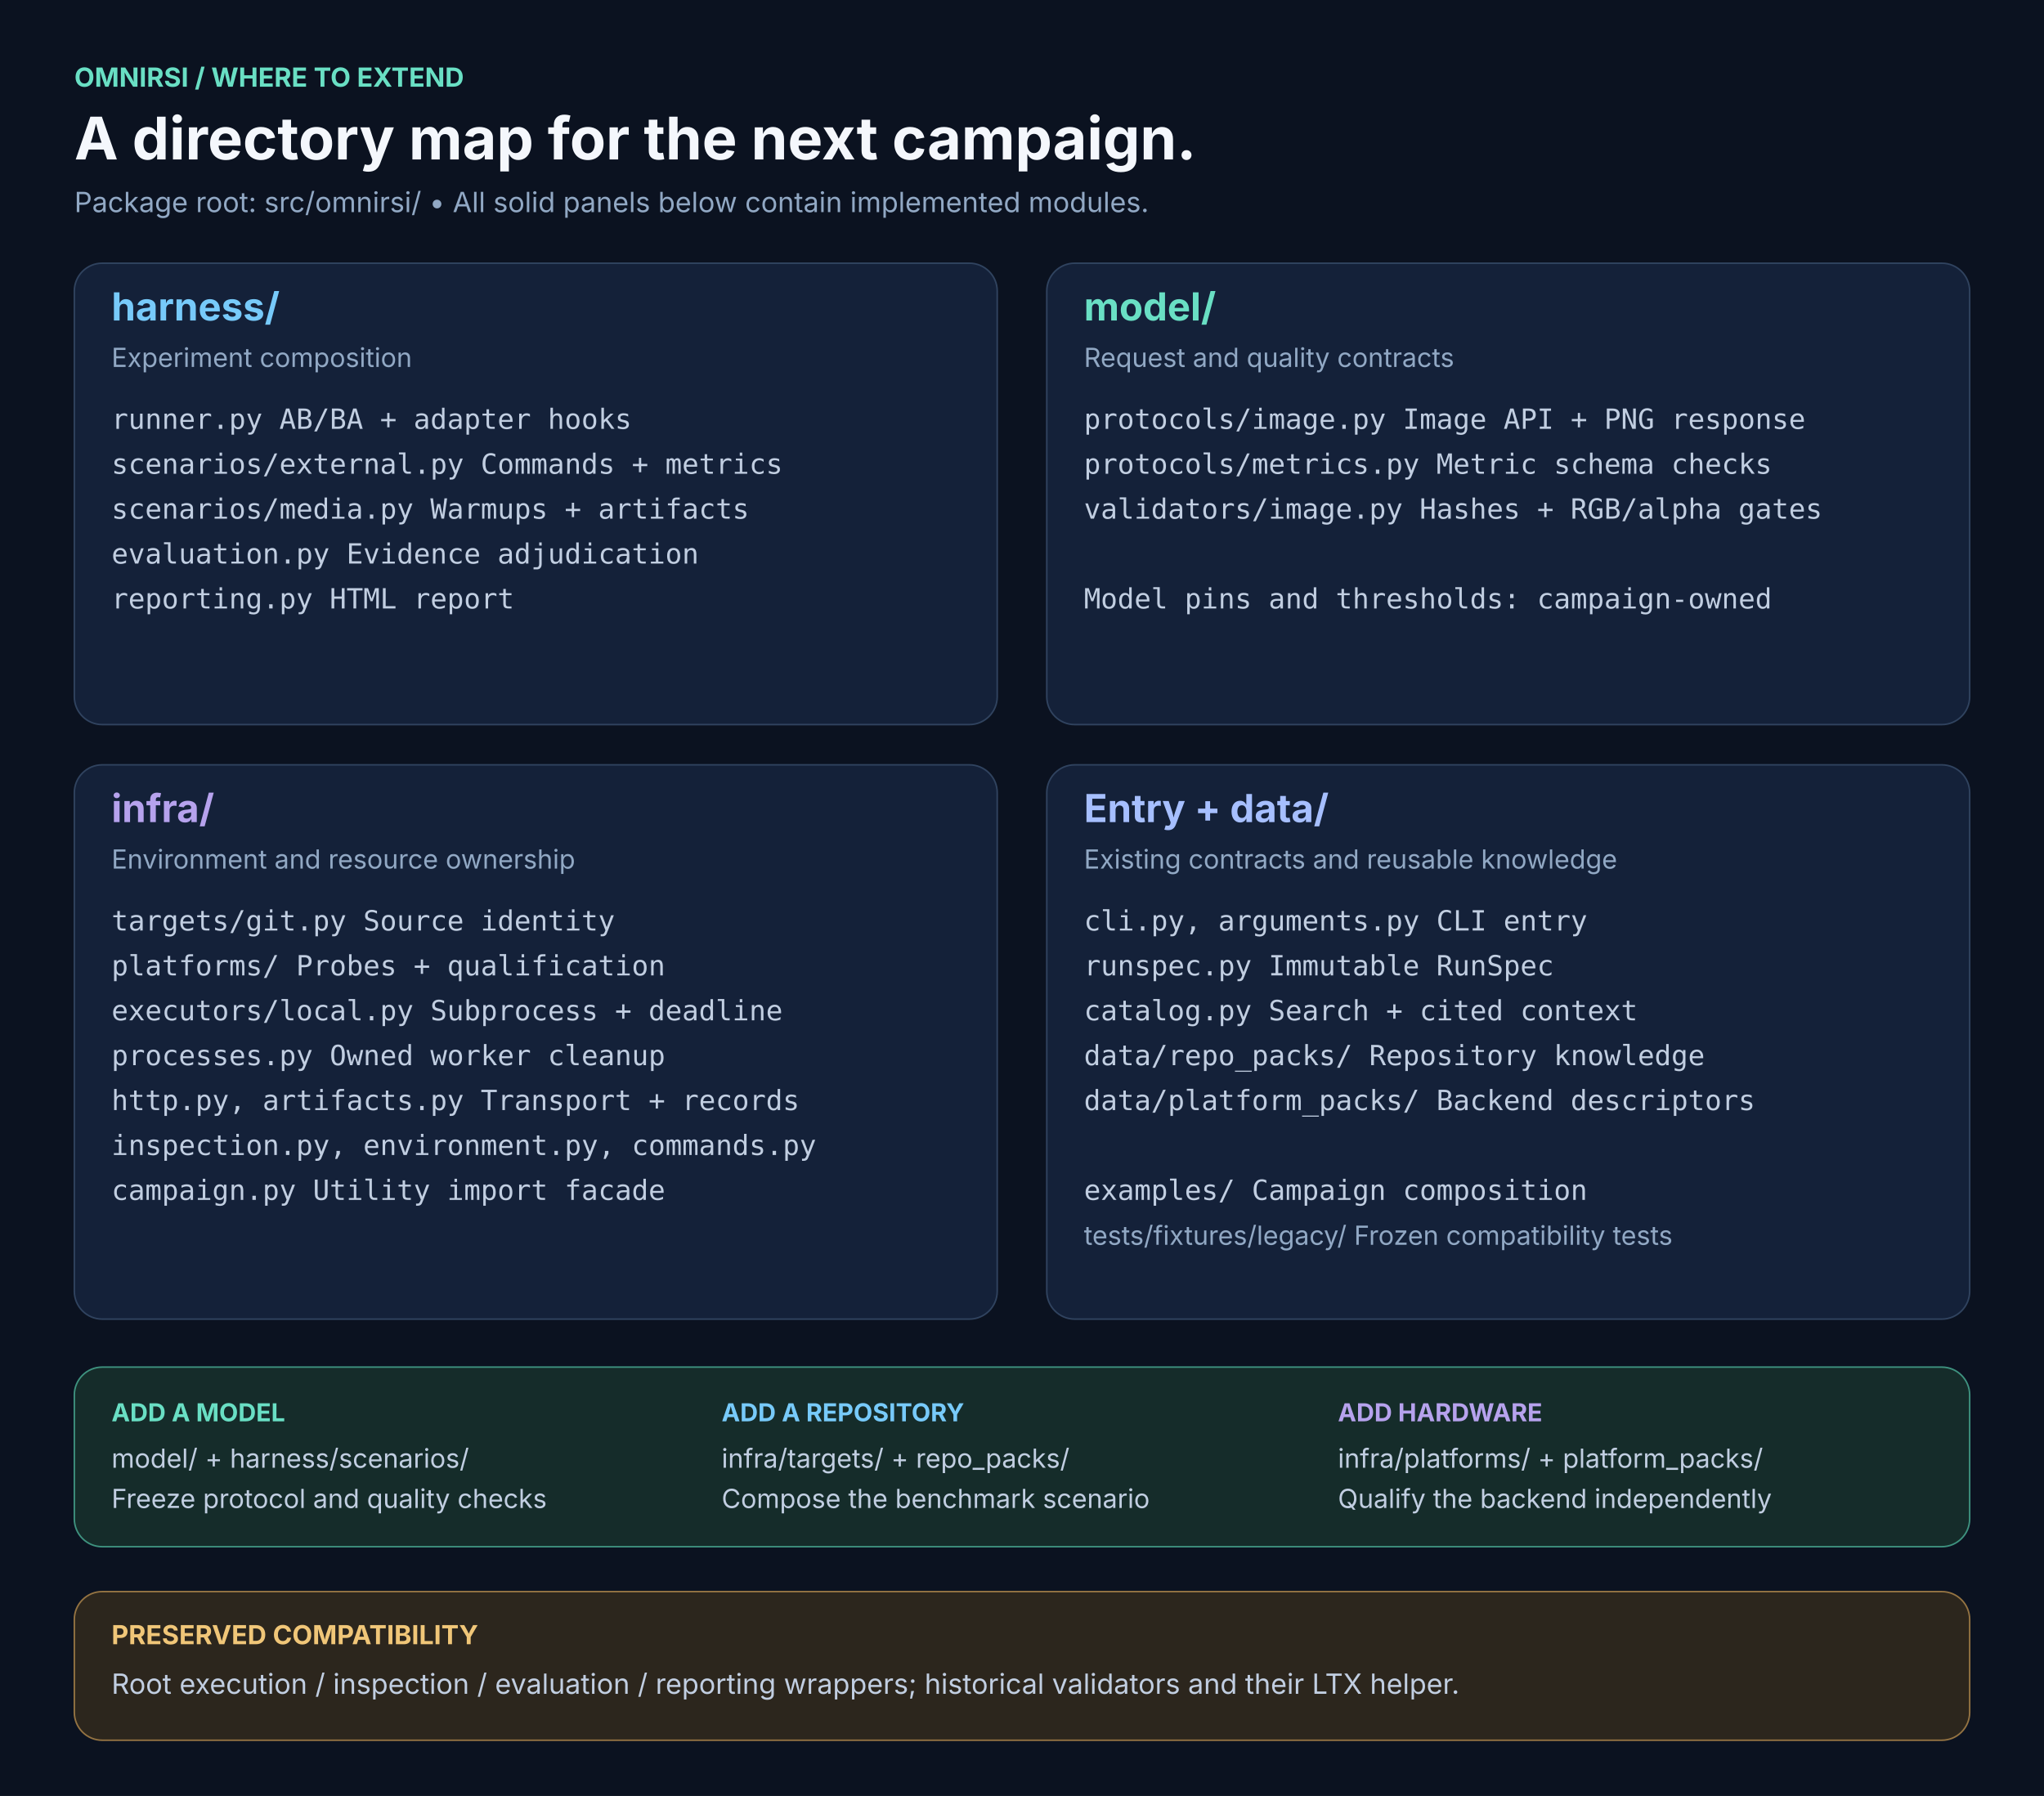
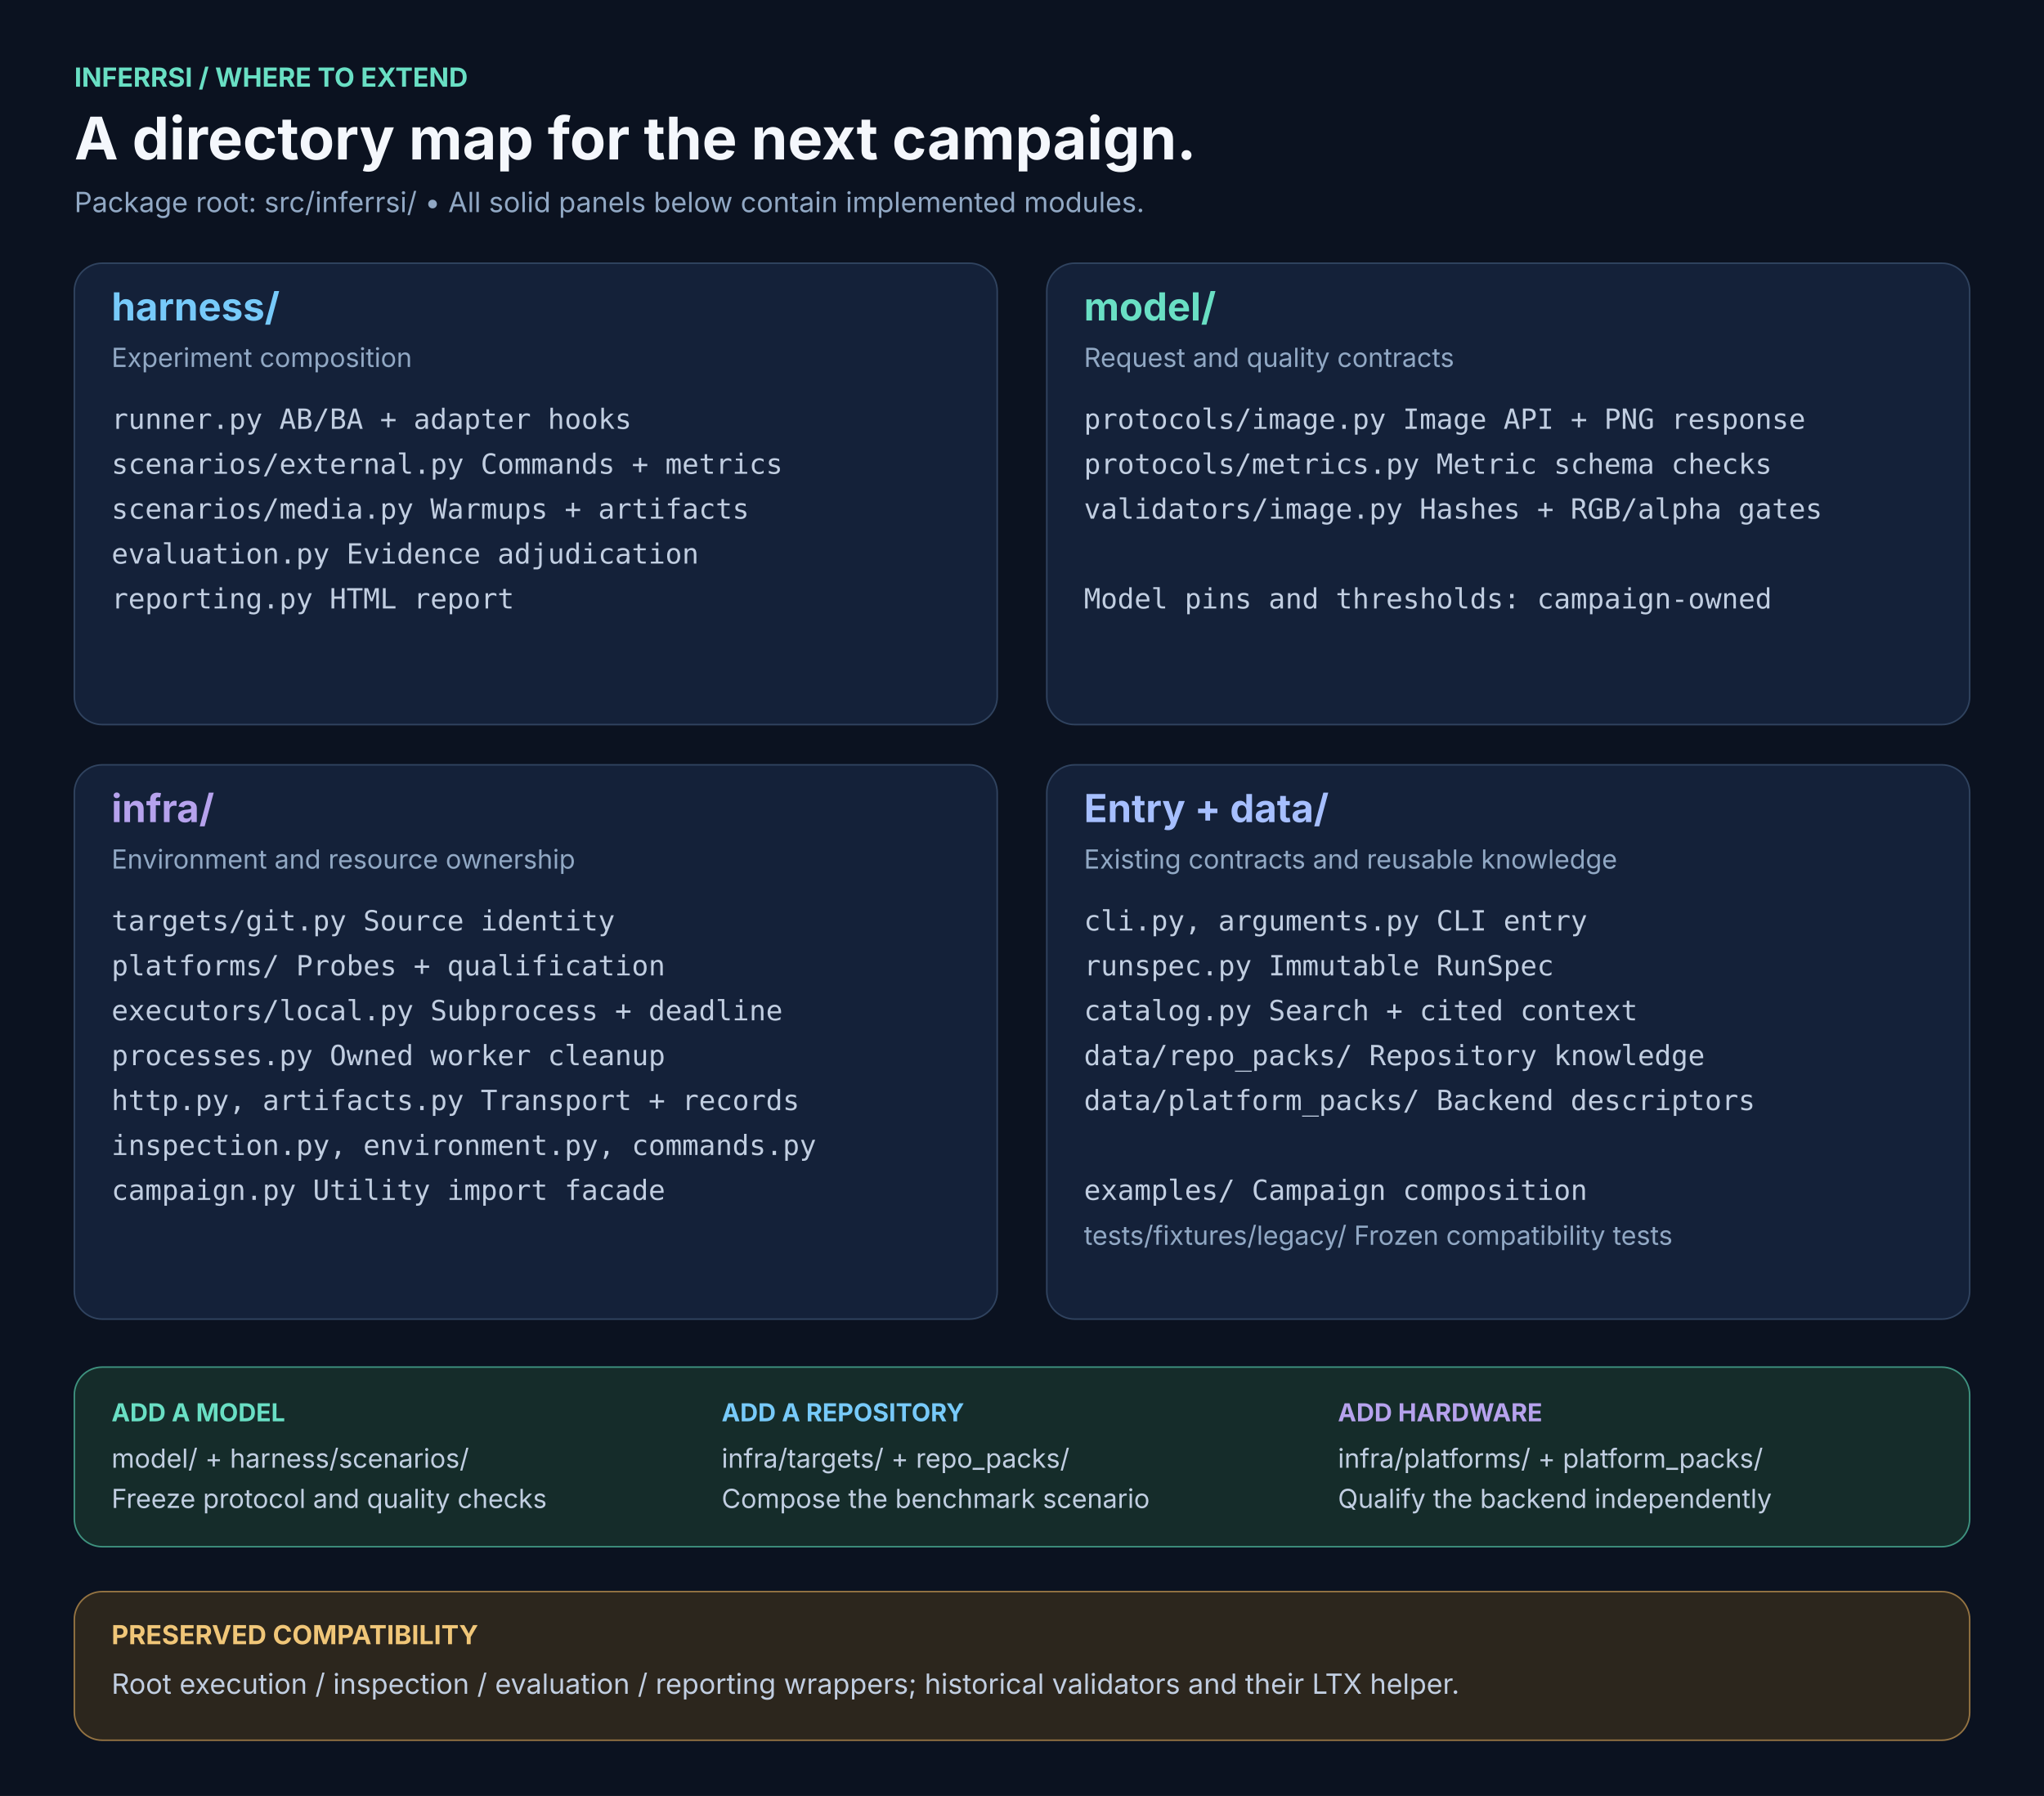
<svg xmlns="http://www.w3.org/2000/svg" width="1320" height="1160" viewBox="0 0 1320 1160" role="img" aria-labelledby="title desc">
  <defs>
    <marker id="arrow" markerWidth="10" markerHeight="10" refX="8" refY="4" orient="auto">
      <path d="M0,0 L8,4 L0,8" fill="none" stroke="#667b9e" stroke-width="1.5" />
    </marker>
  </defs>
  <rect width="1320" height="1160" fill="#0b1220" />
-   <text x="48" y="56" font-family="Inter,Segoe UI,Arial,sans-serif" font-size="17" font-weight="700" fill="#69dfc4">OMNIRSI / WHERE TO EXTEND</text>
+   <text x="48" y="56" font-family="Inter,Segoe UI,Arial,sans-serif" font-size="17" font-weight="700" fill="#69dfc4">INFERRSI / WHERE TO EXTEND</text>
  <text x="48" y="103" font-family="Inter,Segoe UI,Arial,sans-serif" font-size="38" font-weight="700" fill="#f4f7fc">A directory map for the next campaign.</text>
-   <text x="48" y="137" font-family="Inter,Segoe UI,Arial,sans-serif" font-size="18" font-weight="400" fill="#91a8c4">Package root: src/omnirsi/   •   All solid panels below contain implemented modules.</text>
+   <text x="48" y="137" font-family="Inter,Segoe UI,Arial,sans-serif" font-size="18" font-weight="400" fill="#91a8c4">Package root: src/inferrsi/   •   All solid panels below contain implemented modules.</text>
  <rect x="48" y="170" width="596" height="298" rx="18" fill="#142139" stroke="#30435f" />
  <text x="72" y="207" font-family="Inter,Segoe UI,Arial,sans-serif" font-size="25" font-weight="700" fill="#77cafa">harness/</text>
  <text x="72" y="237" font-family="Inter,Segoe UI,Arial,sans-serif" font-size="17" font-weight="400" fill="#91a8c4">Experiment composition</text>
  <text x="72" y="277" font-family="ui-monospace,SFMono-Regular,Consolas,monospace" font-size="18" font-weight="400" fill="#c1cee1">runner.py            AB/BA + adapter hooks</text>
  <text x="72" y="306" font-family="ui-monospace,SFMono-Regular,Consolas,monospace" font-size="18" font-weight="400" fill="#c1cee1">scenarios/external.py  Commands + metrics</text>
  <text x="72" y="335" font-family="ui-monospace,SFMono-Regular,Consolas,monospace" font-size="18" font-weight="400" fill="#c1cee1">scenarios/media.py     Warmups + artifacts</text>
  <text x="72" y="364" font-family="ui-monospace,SFMono-Regular,Consolas,monospace" font-size="18" font-weight="400" fill="#c1cee1">evaluation.py        Evidence adjudication</text>
  <text x="72" y="393" font-family="ui-monospace,SFMono-Regular,Consolas,monospace" font-size="18" font-weight="400" fill="#c1cee1">reporting.py         HTML report</text>
  <rect x="676" y="170" width="596" height="298" rx="18" fill="#142139" stroke="#30435f" />
  <text x="700" y="207" font-family="Inter,Segoe UI,Arial,sans-serif" font-size="25" font-weight="700" fill="#69dfc4">model/</text>
  <text x="700" y="237" font-family="Inter,Segoe UI,Arial,sans-serif" font-size="17" font-weight="400" fill="#91a8c4">Request and quality contracts</text>
  <text x="700" y="277" font-family="ui-monospace,SFMono-Regular,Consolas,monospace" font-size="18" font-weight="400" fill="#c1cee1">protocols/image.py   Image API + PNG response</text>
  <text x="700" y="306" font-family="ui-monospace,SFMono-Regular,Consolas,monospace" font-size="18" font-weight="400" fill="#c1cee1">protocols/metrics.py Metric schema checks</text>
  <text x="700" y="335" font-family="ui-monospace,SFMono-Regular,Consolas,monospace" font-size="18" font-weight="400" fill="#c1cee1">validators/image.py Hashes + RGB/alpha gates</text>
  <text x="700" y="364" font-family="ui-monospace,SFMono-Regular,Consolas,monospace" font-size="18" font-weight="400" fill="#c1cee1" />
  <text x="700" y="393" font-family="ui-monospace,SFMono-Regular,Consolas,monospace" font-size="18" font-weight="400" fill="#c1cee1">Model pins and thresholds: campaign-owned</text>
  <rect x="48" y="494" width="596" height="358" rx="18" fill="#142139" stroke="#30435f" />
  <text x="72" y="531" font-family="Inter,Segoe UI,Arial,sans-serif" font-size="25" font-weight="700" fill="#b6a2ed">infra/</text>
  <text x="72" y="561" font-family="Inter,Segoe UI,Arial,sans-serif" font-size="17" font-weight="400" fill="#91a8c4">Environment and resource ownership</text>
  <text x="72" y="601" font-family="ui-monospace,SFMono-Regular,Consolas,monospace" font-size="18" font-weight="400" fill="#c1cee1">targets/git.py       Source identity</text>
  <text x="72" y="630" font-family="ui-monospace,SFMono-Regular,Consolas,monospace" font-size="18" font-weight="400" fill="#c1cee1">platforms/           Probes + qualification</text>
  <text x="72" y="659" font-family="ui-monospace,SFMono-Regular,Consolas,monospace" font-size="18" font-weight="400" fill="#c1cee1">executors/local.py   Subprocess + deadline</text>
  <text x="72" y="688" font-family="ui-monospace,SFMono-Regular,Consolas,monospace" font-size="18" font-weight="400" fill="#c1cee1">processes.py         Owned worker cleanup</text>
  <text x="72" y="717" font-family="ui-monospace,SFMono-Regular,Consolas,monospace" font-size="18" font-weight="400" fill="#c1cee1">http.py, artifacts.py  Transport + records</text>
  <text x="72" y="746" font-family="ui-monospace,SFMono-Regular,Consolas,monospace" font-size="18" font-weight="400" fill="#c1cee1">inspection.py, environment.py, commands.py</text>
  <text x="72" y="775" font-family="ui-monospace,SFMono-Regular,Consolas,monospace" font-size="18" font-weight="400" fill="#c1cee1">campaign.py          Utility import facade</text>
  <rect x="676" y="494" width="596" height="358" rx="18" fill="#142139" stroke="#30435f" />
  <text x="700" y="531" font-family="Inter,Segoe UI,Arial,sans-serif" font-size="25" font-weight="700" fill="#a6bfff">Entry + data/</text>
  <text x="700" y="561" font-family="Inter,Segoe UI,Arial,sans-serif" font-size="17" font-weight="400" fill="#91a8c4">Existing contracts and reusable knowledge</text>
  <text x="700" y="601" font-family="ui-monospace,SFMono-Regular,Consolas,monospace" font-size="18" font-weight="400" fill="#c1cee1">cli.py, arguments.py CLI entry</text>
  <text x="700" y="630" font-family="ui-monospace,SFMono-Regular,Consolas,monospace" font-size="18" font-weight="400" fill="#c1cee1">runspec.py           Immutable RunSpec</text>
  <text x="700" y="659" font-family="ui-monospace,SFMono-Regular,Consolas,monospace" font-size="18" font-weight="400" fill="#c1cee1">catalog.py           Search + cited context</text>
  <text x="700" y="688" font-family="ui-monospace,SFMono-Regular,Consolas,monospace" font-size="18" font-weight="400" fill="#c1cee1">data/repo_packs/     Repository knowledge</text>
  <text x="700" y="717" font-family="ui-monospace,SFMono-Regular,Consolas,monospace" font-size="18" font-weight="400" fill="#c1cee1">data/platform_packs/ Backend descriptors</text>
  <text x="700" y="746" font-family="ui-monospace,SFMono-Regular,Consolas,monospace" font-size="18" font-weight="400" fill="#c1cee1" />
  <text x="700" y="775" font-family="ui-monospace,SFMono-Regular,Consolas,monospace" font-size="18" font-weight="400" fill="#c1cee1">examples/           Campaign composition</text>
  <text x="700" y="804" font-family="Inter,Segoe UI,Arial,sans-serif" font-size="17" fill="#91a8c4">tests/fixtures/legacy/  Frozen compatibility tests</text>
  <rect x="48" y="883" width="1224" height="116" rx="18" fill="#152c2a" stroke="#3e927f" />
  <text x="72" y="918" font-family="Inter,Segoe UI,Arial,sans-serif" font-size="16" font-weight="700" fill="#69dfc4">ADD A MODEL</text>
  <text x="466" y="918" font-family="Inter,Segoe UI,Arial,sans-serif" font-size="16" font-weight="700" fill="#77cafa">ADD A REPOSITORY</text>
  <text x="864" y="918" font-family="Inter,Segoe UI,Arial,sans-serif" font-size="16" font-weight="700" fill="#b6a2ed">ADD HARDWARE</text>
  <text x="72" y="948" font-family="Inter,Segoe UI,Arial,sans-serif" font-size="17" font-weight="400" fill="#c1cee1">model/ + harness/scenarios/</text>
  <text x="72" y="974" font-family="Inter,Segoe UI,Arial,sans-serif" font-size="17" font-weight="400" fill="#c1cee1">Freeze protocol and quality checks</text>
  <text x="466" y="948" font-family="Inter,Segoe UI,Arial,sans-serif" font-size="17" font-weight="400" fill="#c1cee1">infra/targets/ + repo_packs/</text>
  <text x="466" y="974" font-family="Inter,Segoe UI,Arial,sans-serif" font-size="17" font-weight="400" fill="#c1cee1">Compose the benchmark scenario</text>
  <text x="864" y="948" font-family="Inter,Segoe UI,Arial,sans-serif" font-size="17" font-weight="400" fill="#c1cee1">infra/platforms/ + platform_packs/</text>
  <text x="864" y="974" font-family="Inter,Segoe UI,Arial,sans-serif" font-size="17" font-weight="400" fill="#c1cee1">Qualify the backend independently</text>
  <rect x="48" y="1028" width="1224" height="96" rx="18" fill="#2c261d" stroke="#947342" />
  <text x="72" y="1062" font-family="Inter,Segoe UI,Arial,sans-serif" font-size="17" font-weight="700" fill="#f0c678">PRESERVED COMPATIBILITY</text>
  <text x="72" y="1094" font-family="Inter,Segoe UI,Arial,sans-serif" font-size="18" font-weight="400" fill="#c1cee1">Root execution / inspection / evaluation / reporting wrappers; historical validators and their LTX helper.</text>
</svg>
